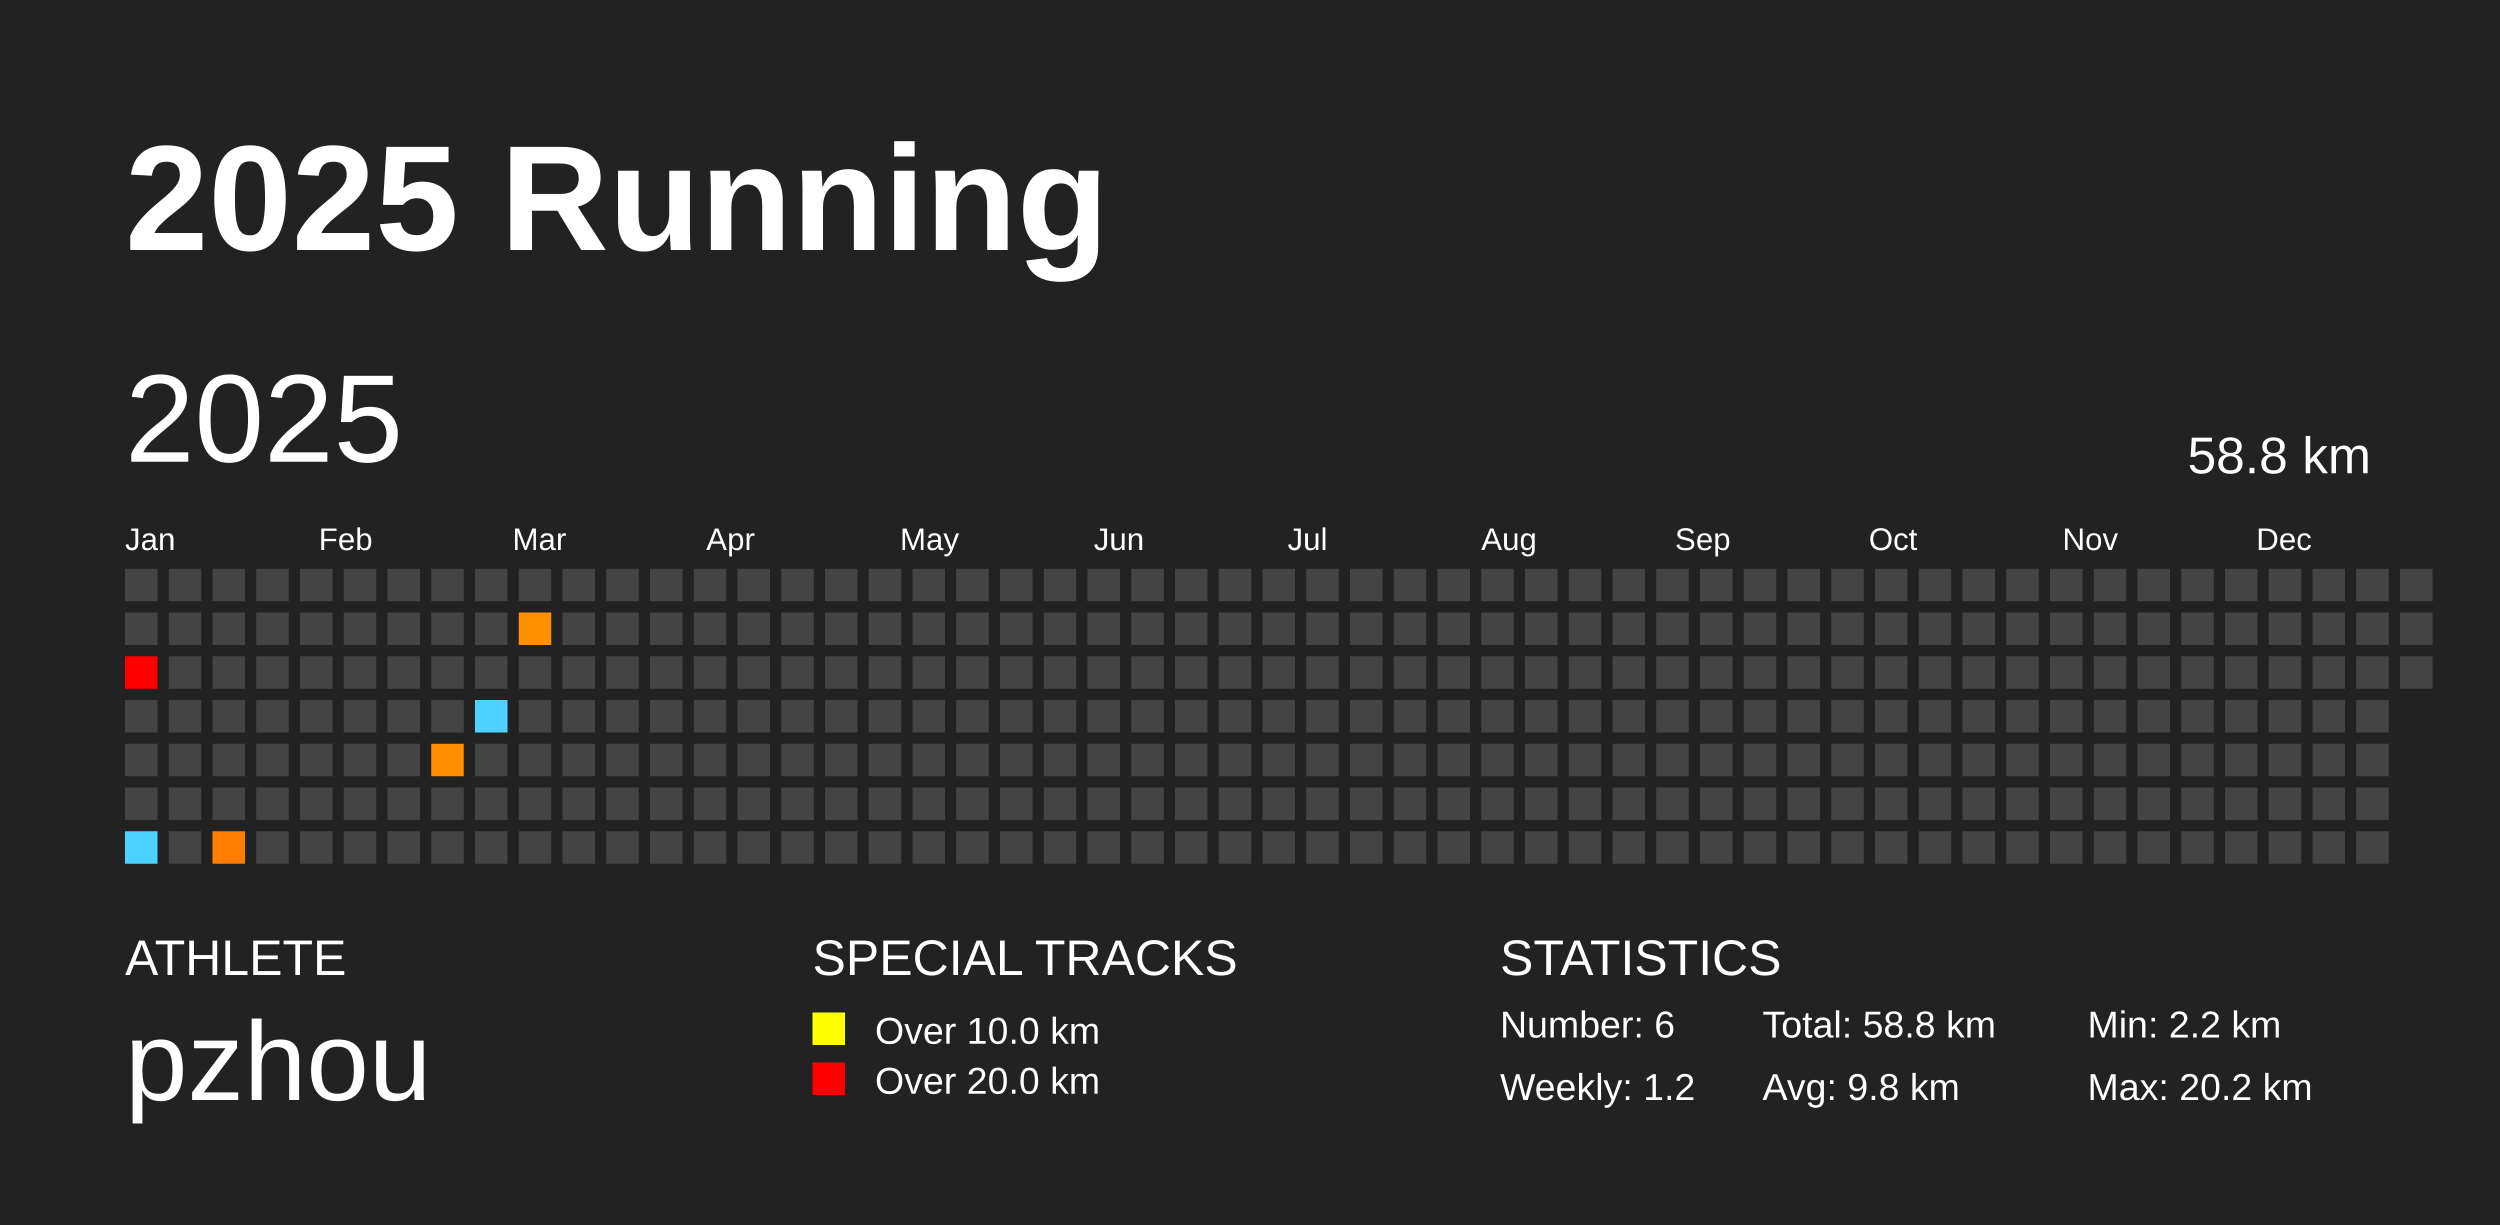
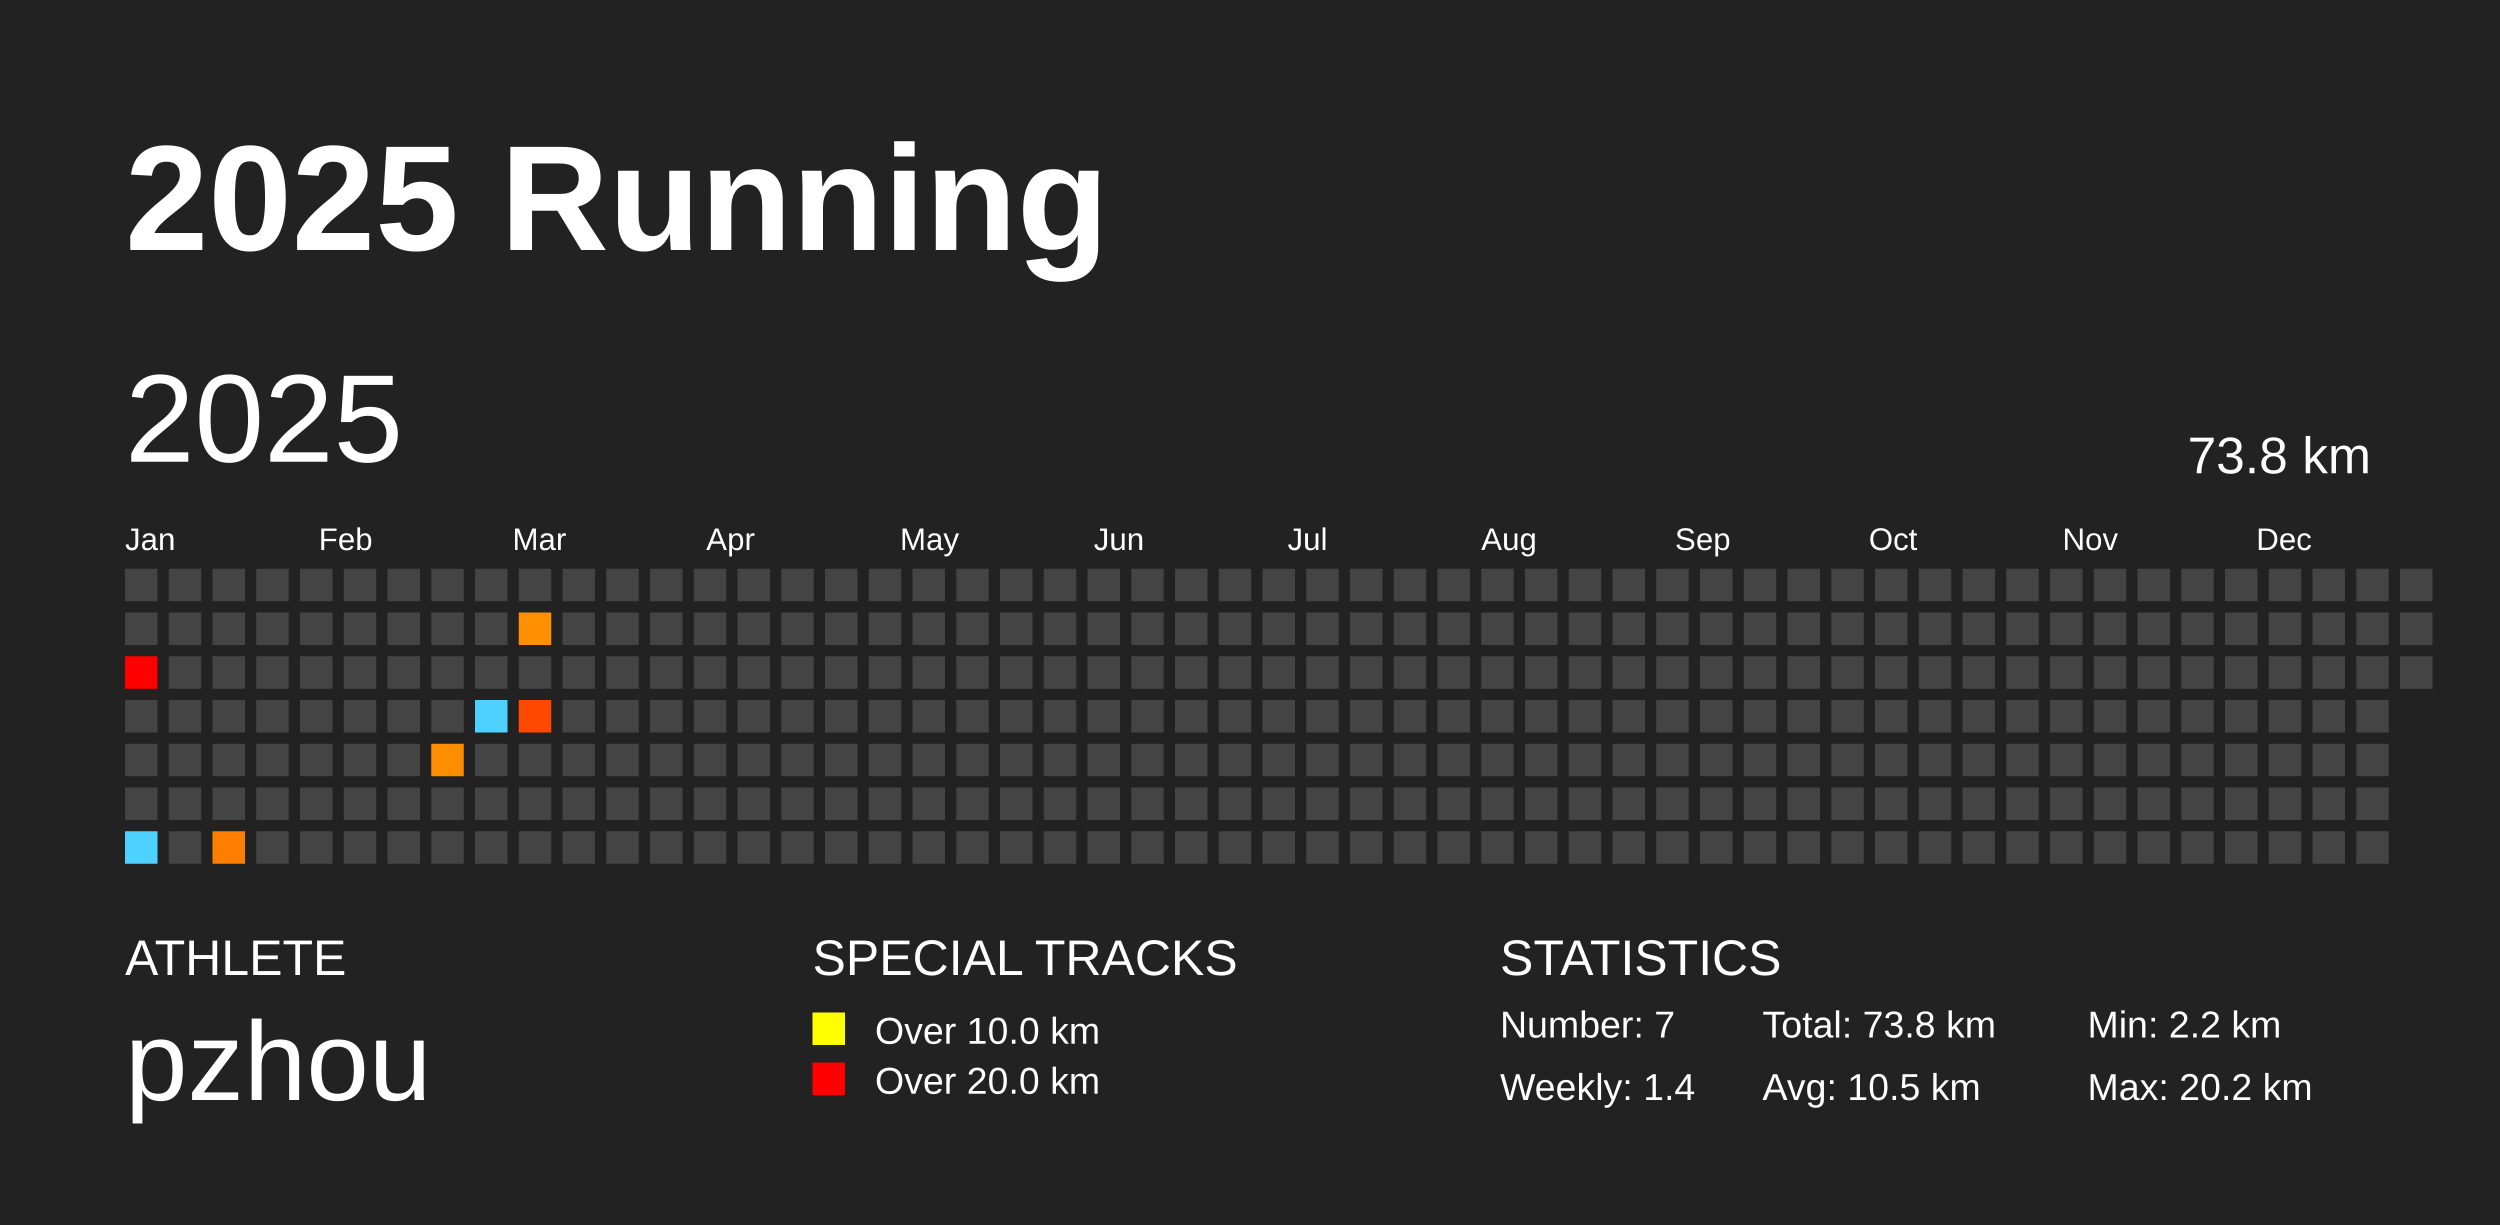
<svg xmlns="http://www.w3.org/2000/svg" baseProfile="full" height="98mm" version="1.1" viewBox="0,0,200,98" width="200mm">
  <defs />
  <rect fill="#222222" height="98" width="200" x="0" y="0" />
  <text fill="#FFFFFF" style="font-size:12px; font-family:Arial; font-weight:bold;" x="10" y="20">2025 Running</text>
  <text fill="#FFFFFF" style="font-size:4px; font-family:Arial" x="10" y="78">ATHLETE</text>
  <text fill="#FFFFFF" style="font-size:9px; font-family:Arial" x="10" y="88">pzhou</text>
  <text fill="#FFFFFF" style="font-size:4px; font-family:Arial" x="65" y="78">SPECIAL TRACKS</text>
  <rect fill="yellow" height="2.6" width="2.6" x="65" y="81" />
  <text fill="#FFFFFF" style="font-size:3px; font-family:Arial" x="70" y="83.5">Over 10.0 km</text>
  <rect fill="red" height="2.6" width="2.6" x="65" y="85" />
  <text fill="#FFFFFF" style="font-size:3px; font-family:Arial" x="70" y="87.5">Over 20.0 km</text>
  <text fill="#FFFFFF" style="font-size:4px; font-family:Arial" x="120" y="78">STATISTICS</text>
-   <text fill="#FFFFFF" style="font-size:3px; font-family:Arial" x="120" y="83">Number: 6</text>
-   <text fill="#FFFFFF" style="font-size:3px; font-family:Arial" x="120" y="88">Weekly: 1.2</text>
-   <text fill="#FFFFFF" style="font-size:3px; font-family:Arial" x="141" y="83">Total: 58.8 km</text>
-   <text fill="#FFFFFF" style="font-size:3px; font-family:Arial" x="141" y="88">Avg: 9.8 km</text>
+   <text fill="#FFFFFF" style="font-size:3px; font-family:Arial" x="120" y="83">Number: 7</text>
+   <text fill="#FFFFFF" style="font-size:3px; font-family:Arial" x="120" y="88">Weekly: 1.4</text>
+   <text fill="#FFFFFF" style="font-size:3px; font-family:Arial" x="141" y="83">Total: 73.8 km</text>
+   <text fill="#FFFFFF" style="font-size:3px; font-family:Arial" x="141" y="88">Avg: 10.5 km</text>
  <text fill="#FFFFFF" style="font-size:3px; font-family:Arial" x="167" y="83">Min: 2.2 km</text>
  <text fill="#FFFFFF" style="font-size:3px; font-family:Arial" x="167" y="88">Max: 20.2 km</text>
  <text dominant-baseline="hanging" fill="#FFFFFF" style="font-size:10.0px; font-family:Arial;" x="10" y="30">2025</text>
-   <text dominant-baseline="hanging" fill="#FFFFFF" style="font-size:4.125px; font-family:Arial;" x="175" y="35">58.8 km</text>
+   <text dominant-baseline="hanging" fill="#FFFFFF" style="font-size:4.125px; font-family:Arial;" x="175" y="35">73.8 km</text>
  <text fill="#FFFFFF" style="font-size:2.5px; font-family:Arial" x="10.0" y="44">Jan</text>
  <text fill="#FFFFFF" style="font-size:2.5px; font-family:Arial" x="25.5" y="44">Feb</text>
  <text fill="#FFFFFF" style="font-size:2.5px; font-family:Arial" x="41.0" y="44">Mar</text>
  <text fill="#FFFFFF" style="font-size:2.5px; font-family:Arial" x="56.5" y="44">Apr</text>
  <text fill="#FFFFFF" style="font-size:2.5px; font-family:Arial" x="72.0" y="44">May</text>
  <text fill="#FFFFFF" style="font-size:2.5px; font-family:Arial" x="87.5" y="44">Jun</text>
  <text fill="#FFFFFF" style="font-size:2.5px; font-family:Arial" x="103.0" y="44">Jul</text>
  <text fill="#FFFFFF" style="font-size:2.5px; font-family:Arial" x="118.5" y="44">Aug</text>
  <text fill="#FFFFFF" style="font-size:2.5px; font-family:Arial" x="134.0" y="44">Sep</text>
  <text fill="#FFFFFF" style="font-size:2.5px; font-family:Arial" x="149.5" y="44">Oct</text>
  <text fill="#FFFFFF" style="font-size:2.5px; font-family:Arial" x="165.0" y="44">Nov</text>
  <text fill="#FFFFFF" style="font-size:2.5px; font-family:Arial" x="180.5" y="44">Dec</text>
  <rect fill="#444444" height="2.6" width="2.6" x="10.0" y="45.5" />
  <rect fill="#444444" height="2.6" width="2.6" x="10.0" y="49.0" />
  <rect fill="red" height="2.6" width="2.6" x="10.0" y="52.5" />
  <rect fill="#444444" height="2.6" width="2.6" x="10.0" y="56.0" />
  <rect fill="#444444" height="2.6" width="2.6" x="10.0" y="59.5" />
  <rect fill="#444444" height="2.6" width="2.6" x="10.0" y="63.0" />
  <rect fill="#4dd2ff" height="2.6" width="2.6" x="10.0" y="66.5" />
  <rect fill="#444444" height="2.6" width="2.6" x="13.5" y="45.5" />
  <rect fill="#444444" height="2.6" width="2.6" x="13.5" y="49.0" />
  <rect fill="#444444" height="2.6" width="2.6" x="13.5" y="52.5" />
  <rect fill="#444444" height="2.6" width="2.6" x="13.5" y="56.0" />
  <rect fill="#444444" height="2.6" width="2.6" x="13.5" y="59.5" />
  <rect fill="#444444" height="2.6" width="2.6" x="13.5" y="63.0" />
  <rect fill="#444444" height="2.6" width="2.6" x="13.5" y="66.5" />
  <rect fill="#444444" height="2.6" width="2.6" x="17.0" y="45.5" />
  <rect fill="#444444" height="2.6" width="2.6" x="17.0" y="49.0" />
  <rect fill="#444444" height="2.6" width="2.6" x="17.0" y="52.5" />
  <rect fill="#444444" height="2.6" width="2.6" x="17.0" y="56.0" />
  <rect fill="#444444" height="2.6" width="2.6" x="17.0" y="59.5" />
  <rect fill="#444444" height="2.6" width="2.6" x="17.0" y="63.0" />
  <rect fill="#ff7e00" height="2.6" width="2.6" x="17.0" y="66.5" />
  <rect fill="#444444" height="2.6" width="2.6" x="20.5" y="45.5" />
  <rect fill="#444444" height="2.6" width="2.6" x="20.5" y="49.0" />
  <rect fill="#444444" height="2.6" width="2.6" x="20.5" y="52.5" />
  <rect fill="#444444" height="2.6" width="2.6" x="20.5" y="56.0" />
  <rect fill="#444444" height="2.6" width="2.6" x="20.5" y="59.5" />
  <rect fill="#444444" height="2.6" width="2.6" x="20.5" y="63.0" />
  <rect fill="#444444" height="2.6" width="2.6" x="20.5" y="66.5" />
  <rect fill="#444444" height="2.6" width="2.6" x="24.0" y="45.5" />
  <rect fill="#444444" height="2.6" width="2.6" x="24.0" y="49.0" />
  <rect fill="#444444" height="2.6" width="2.6" x="24.0" y="52.5" />
  <rect fill="#444444" height="2.6" width="2.6" x="24.0" y="56.0" />
  <rect fill="#444444" height="2.6" width="2.6" x="24.0" y="59.5" />
  <rect fill="#444444" height="2.6" width="2.6" x="24.0" y="63.0" />
  <rect fill="#444444" height="2.6" width="2.6" x="24.0" y="66.5" />
  <rect fill="#444444" height="2.6" width="2.6" x="27.5" y="45.5" />
  <rect fill="#444444" height="2.6" width="2.6" x="27.5" y="49.0" />
  <rect fill="#444444" height="2.6" width="2.6" x="27.5" y="52.5" />
  <rect fill="#444444" height="2.6" width="2.6" x="27.5" y="56.0" />
  <rect fill="#444444" height="2.6" width="2.6" x="27.5" y="59.5" />
  <rect fill="#444444" height="2.6" width="2.6" x="27.5" y="63.0" />
  <rect fill="#444444" height="2.6" width="2.6" x="27.5" y="66.5" />
  <rect fill="#444444" height="2.6" width="2.6" x="31.0" y="45.5" />
  <rect fill="#444444" height="2.6" width="2.6" x="31.0" y="49.0" />
  <rect fill="#444444" height="2.6" width="2.6" x="31.0" y="52.5" />
  <rect fill="#444444" height="2.6" width="2.6" x="31.0" y="56.0" />
  <rect fill="#444444" height="2.6" width="2.6" x="31.0" y="59.5" />
  <rect fill="#444444" height="2.6" width="2.6" x="31.0" y="63.0" />
  <rect fill="#444444" height="2.6" width="2.6" x="31.0" y="66.5" />
  <rect fill="#444444" height="2.6" width="2.6" x="34.5" y="45.5" />
  <rect fill="#444444" height="2.6" width="2.6" x="34.5" y="49.0" />
  <rect fill="#444444" height="2.6" width="2.6" x="34.5" y="52.5" />
  <rect fill="#444444" height="2.6" width="2.6" x="34.5" y="56.0" />
  <rect fill="#ff8d00" height="2.6" width="2.6" x="34.5" y="59.5" />
  <rect fill="#444444" height="2.6" width="2.6" x="34.5" y="63.0" />
  <rect fill="#444444" height="2.6" width="2.6" x="34.5" y="66.5" />
  <rect fill="#444444" height="2.6" width="2.6" x="38.0" y="45.5" />
  <rect fill="#444444" height="2.6" width="2.6" x="38.0" y="49.0" />
  <rect fill="#444444" height="2.6" width="2.6" x="38.0" y="52.5" />
  <rect fill="#4dd2ff" height="2.6" width="2.6" x="38.0" y="56.0" />
  <rect fill="#444444" height="2.6" width="2.6" x="38.0" y="59.5" />
  <rect fill="#444444" height="2.6" width="2.6" x="38.0" y="63.0" />
  <rect fill="#444444" height="2.6" width="2.6" x="38.0" y="66.5" />
  <rect fill="#444444" height="2.6" width="2.6" x="41.5" y="45.5" />
  <rect fill="#ff9000" height="2.6" width="2.6" x="41.5" y="49.0" />
  <rect fill="#444444" height="2.6" width="2.6" x="41.5" y="52.5" />
-   <rect fill="#444444" height="2.6" width="2.6" x="41.5" y="56.0" />
+   <rect fill="#ff4900" height="2.6" width="2.6" x="41.5" y="56.0" />
  <rect fill="#444444" height="2.6" width="2.6" x="41.5" y="59.5" />
  <rect fill="#444444" height="2.6" width="2.6" x="41.5" y="63.0" />
  <rect fill="#444444" height="2.6" width="2.6" x="41.5" y="66.5" />
  <rect fill="#444444" height="2.6" width="2.6" x="45.0" y="45.5" />
  <rect fill="#444444" height="2.6" width="2.6" x="45.0" y="49.0" />
  <rect fill="#444444" height="2.6" width="2.6" x="45.0" y="52.5" />
  <rect fill="#444444" height="2.6" width="2.6" x="45.0" y="56.0" />
  <rect fill="#444444" height="2.6" width="2.6" x="45.0" y="59.5" />
  <rect fill="#444444" height="2.6" width="2.6" x="45.0" y="63.0" />
  <rect fill="#444444" height="2.6" width="2.6" x="45.0" y="66.5" />
  <rect fill="#444444" height="2.6" width="2.6" x="48.5" y="45.5" />
  <rect fill="#444444" height="2.6" width="2.6" x="48.5" y="49.0" />
  <rect fill="#444444" height="2.6" width="2.6" x="48.5" y="52.5" />
  <rect fill="#444444" height="2.6" width="2.6" x="48.5" y="56.0" />
  <rect fill="#444444" height="2.6" width="2.6" x="48.5" y="59.5" />
  <rect fill="#444444" height="2.6" width="2.6" x="48.5" y="63.0" />
  <rect fill="#444444" height="2.6" width="2.6" x="48.5" y="66.5" />
  <rect fill="#444444" height="2.6" width="2.6" x="52.0" y="45.5" />
  <rect fill="#444444" height="2.6" width="2.6" x="52.0" y="49.0" />
  <rect fill="#444444" height="2.6" width="2.6" x="52.0" y="52.5" />
  <rect fill="#444444" height="2.6" width="2.6" x="52.0" y="56.0" />
  <rect fill="#444444" height="2.6" width="2.6" x="52.0" y="59.5" />
  <rect fill="#444444" height="2.6" width="2.6" x="52.0" y="63.0" />
  <rect fill="#444444" height="2.6" width="2.6" x="52.0" y="66.5" />
  <rect fill="#444444" height="2.6" width="2.6" x="55.5" y="45.5" />
  <rect fill="#444444" height="2.6" width="2.6" x="55.5" y="49.0" />
  <rect fill="#444444" height="2.6" width="2.6" x="55.5" y="52.5" />
  <rect fill="#444444" height="2.6" width="2.6" x="55.5" y="56.0" />
  <rect fill="#444444" height="2.6" width="2.6" x="55.5" y="59.5" />
  <rect fill="#444444" height="2.6" width="2.6" x="55.5" y="63.0" />
  <rect fill="#444444" height="2.6" width="2.6" x="55.5" y="66.5" />
  <rect fill="#444444" height="2.6" width="2.6" x="59.0" y="45.5" />
  <rect fill="#444444" height="2.6" width="2.6" x="59.0" y="49.0" />
  <rect fill="#444444" height="2.6" width="2.6" x="59.0" y="52.5" />
  <rect fill="#444444" height="2.6" width="2.6" x="59.0" y="56.0" />
  <rect fill="#444444" height="2.6" width="2.6" x="59.0" y="59.5" />
  <rect fill="#444444" height="2.6" width="2.6" x="59.0" y="63.0" />
  <rect fill="#444444" height="2.6" width="2.6" x="59.0" y="66.5" />
  <rect fill="#444444" height="2.6" width="2.6" x="62.5" y="45.5" />
  <rect fill="#444444" height="2.6" width="2.6" x="62.5" y="49.0" />
  <rect fill="#444444" height="2.6" width="2.6" x="62.5" y="52.5" />
  <rect fill="#444444" height="2.6" width="2.6" x="62.5" y="56.0" />
  <rect fill="#444444" height="2.6" width="2.6" x="62.5" y="59.5" />
  <rect fill="#444444" height="2.6" width="2.6" x="62.5" y="63.0" />
  <rect fill="#444444" height="2.6" width="2.6" x="62.5" y="66.5" />
  <rect fill="#444444" height="2.6" width="2.6" x="66.0" y="45.5" />
  <rect fill="#444444" height="2.6" width="2.6" x="66.0" y="49.0" />
  <rect fill="#444444" height="2.6" width="2.6" x="66.0" y="52.5" />
  <rect fill="#444444" height="2.6" width="2.6" x="66.0" y="56.0" />
  <rect fill="#444444" height="2.6" width="2.6" x="66.0" y="59.5" />
  <rect fill="#444444" height="2.6" width="2.6" x="66.0" y="63.0" />
  <rect fill="#444444" height="2.6" width="2.6" x="66.0" y="66.5" />
  <rect fill="#444444" height="2.6" width="2.6" x="69.5" y="45.5" />
  <rect fill="#444444" height="2.6" width="2.6" x="69.5" y="49.0" />
  <rect fill="#444444" height="2.6" width="2.6" x="69.5" y="52.5" />
  <rect fill="#444444" height="2.6" width="2.6" x="69.5" y="56.0" />
  <rect fill="#444444" height="2.6" width="2.6" x="69.5" y="59.5" />
  <rect fill="#444444" height="2.6" width="2.6" x="69.5" y="63.0" />
  <rect fill="#444444" height="2.6" width="2.6" x="69.5" y="66.5" />
  <rect fill="#444444" height="2.6" width="2.6" x="73.0" y="45.5" />
  <rect fill="#444444" height="2.6" width="2.6" x="73.0" y="49.0" />
  <rect fill="#444444" height="2.6" width="2.6" x="73.0" y="52.5" />
  <rect fill="#444444" height="2.6" width="2.6" x="73.0" y="56.0" />
  <rect fill="#444444" height="2.6" width="2.6" x="73.0" y="59.5" />
  <rect fill="#444444" height="2.6" width="2.6" x="73.0" y="63.0" />
  <rect fill="#444444" height="2.6" width="2.6" x="73.0" y="66.5" />
  <rect fill="#444444" height="2.6" width="2.6" x="76.5" y="45.5" />
  <rect fill="#444444" height="2.6" width="2.6" x="76.5" y="49.0" />
  <rect fill="#444444" height="2.6" width="2.6" x="76.5" y="52.5" />
  <rect fill="#444444" height="2.6" width="2.6" x="76.5" y="56.0" />
  <rect fill="#444444" height="2.6" width="2.6" x="76.5" y="59.5" />
  <rect fill="#444444" height="2.6" width="2.6" x="76.5" y="63.0" />
  <rect fill="#444444" height="2.6" width="2.6" x="76.5" y="66.5" />
  <rect fill="#444444" height="2.6" width="2.6" x="80.0" y="45.5" />
  <rect fill="#444444" height="2.6" width="2.6" x="80.0" y="49.0" />
  <rect fill="#444444" height="2.6" width="2.6" x="80.0" y="52.5" />
  <rect fill="#444444" height="2.6" width="2.6" x="80.0" y="56.0" />
  <rect fill="#444444" height="2.6" width="2.6" x="80.0" y="59.5" />
  <rect fill="#444444" height="2.6" width="2.6" x="80.0" y="63.0" />
  <rect fill="#444444" height="2.6" width="2.6" x="80.0" y="66.5" />
  <rect fill="#444444" height="2.6" width="2.6" x="83.5" y="45.5" />
  <rect fill="#444444" height="2.6" width="2.6" x="83.5" y="49.0" />
  <rect fill="#444444" height="2.6" width="2.6" x="83.5" y="52.5" />
  <rect fill="#444444" height="2.6" width="2.6" x="83.5" y="56.0" />
  <rect fill="#444444" height="2.6" width="2.6" x="83.5" y="59.5" />
  <rect fill="#444444" height="2.6" width="2.6" x="83.5" y="63.0" />
  <rect fill="#444444" height="2.6" width="2.6" x="83.5" y="66.5" />
  <rect fill="#444444" height="2.6" width="2.6" x="87.0" y="45.5" />
  <rect fill="#444444" height="2.6" width="2.6" x="87.0" y="49.0" />
  <rect fill="#444444" height="2.6" width="2.6" x="87.0" y="52.5" />
  <rect fill="#444444" height="2.6" width="2.6" x="87.0" y="56.0" />
  <rect fill="#444444" height="2.6" width="2.6" x="87.0" y="59.5" />
  <rect fill="#444444" height="2.6" width="2.6" x="87.0" y="63.0" />
  <rect fill="#444444" height="2.6" width="2.6" x="87.0" y="66.5" />
  <rect fill="#444444" height="2.6" width="2.6" x="90.5" y="45.5" />
  <rect fill="#444444" height="2.6" width="2.6" x="90.5" y="49.0" />
  <rect fill="#444444" height="2.6" width="2.6" x="90.5" y="52.5" />
  <rect fill="#444444" height="2.6" width="2.6" x="90.5" y="56.0" />
  <rect fill="#444444" height="2.6" width="2.6" x="90.5" y="59.5" />
  <rect fill="#444444" height="2.6" width="2.6" x="90.5" y="63.0" />
  <rect fill="#444444" height="2.6" width="2.6" x="90.5" y="66.5" />
  <rect fill="#444444" height="2.6" width="2.6" x="94.0" y="45.5" />
  <rect fill="#444444" height="2.6" width="2.6" x="94.0" y="49.0" />
  <rect fill="#444444" height="2.6" width="2.6" x="94.0" y="52.5" />
  <rect fill="#444444" height="2.6" width="2.6" x="94.0" y="56.0" />
  <rect fill="#444444" height="2.6" width="2.6" x="94.0" y="59.5" />
  <rect fill="#444444" height="2.6" width="2.6" x="94.0" y="63.0" />
  <rect fill="#444444" height="2.6" width="2.6" x="94.0" y="66.5" />
  <rect fill="#444444" height="2.6" width="2.6" x="97.5" y="45.5" />
  <rect fill="#444444" height="2.6" width="2.6" x="97.5" y="49.0" />
  <rect fill="#444444" height="2.6" width="2.6" x="97.5" y="52.5" />
  <rect fill="#444444" height="2.6" width="2.6" x="97.5" y="56.0" />
  <rect fill="#444444" height="2.6" width="2.6" x="97.5" y="59.5" />
  <rect fill="#444444" height="2.6" width="2.6" x="97.5" y="63.0" />
  <rect fill="#444444" height="2.6" width="2.6" x="97.5" y="66.5" />
  <rect fill="#444444" height="2.6" width="2.6" x="101.0" y="45.5" />
  <rect fill="#444444" height="2.6" width="2.6" x="101.0" y="49.0" />
  <rect fill="#444444" height="2.6" width="2.6" x="101.0" y="52.5" />
  <rect fill="#444444" height="2.6" width="2.6" x="101.0" y="56.0" />
  <rect fill="#444444" height="2.6" width="2.6" x="101.0" y="59.5" />
  <rect fill="#444444" height="2.6" width="2.6" x="101.0" y="63.0" />
  <rect fill="#444444" height="2.6" width="2.6" x="101.0" y="66.5" />
  <rect fill="#444444" height="2.6" width="2.6" x="104.5" y="45.5" />
  <rect fill="#444444" height="2.6" width="2.6" x="104.5" y="49.0" />
  <rect fill="#444444" height="2.6" width="2.6" x="104.5" y="52.5" />
  <rect fill="#444444" height="2.6" width="2.6" x="104.5" y="56.0" />
  <rect fill="#444444" height="2.6" width="2.6" x="104.5" y="59.5" />
  <rect fill="#444444" height="2.6" width="2.6" x="104.5" y="63.0" />
  <rect fill="#444444" height="2.6" width="2.6" x="104.5" y="66.5" />
  <rect fill="#444444" height="2.6" width="2.6" x="108.0" y="45.5" />
  <rect fill="#444444" height="2.6" width="2.6" x="108.0" y="49.0" />
  <rect fill="#444444" height="2.6" width="2.6" x="108.0" y="52.5" />
  <rect fill="#444444" height="2.6" width="2.6" x="108.0" y="56.0" />
  <rect fill="#444444" height="2.6" width="2.6" x="108.0" y="59.5" />
  <rect fill="#444444" height="2.6" width="2.6" x="108.0" y="63.0" />
  <rect fill="#444444" height="2.6" width="2.6" x="108.0" y="66.5" />
  <rect fill="#444444" height="2.6" width="2.6" x="111.5" y="45.5" />
  <rect fill="#444444" height="2.6" width="2.6" x="111.5" y="49.0" />
  <rect fill="#444444" height="2.6" width="2.6" x="111.5" y="52.5" />
  <rect fill="#444444" height="2.6" width="2.6" x="111.5" y="56.0" />
  <rect fill="#444444" height="2.6" width="2.6" x="111.5" y="59.5" />
  <rect fill="#444444" height="2.6" width="2.6" x="111.5" y="63.0" />
  <rect fill="#444444" height="2.6" width="2.6" x="111.5" y="66.5" />
  <rect fill="#444444" height="2.6" width="2.6" x="115.0" y="45.5" />
  <rect fill="#444444" height="2.6" width="2.6" x="115.0" y="49.0" />
  <rect fill="#444444" height="2.6" width="2.6" x="115.0" y="52.5" />
  <rect fill="#444444" height="2.6" width="2.6" x="115.0" y="56.0" />
  <rect fill="#444444" height="2.6" width="2.6" x="115.0" y="59.5" />
  <rect fill="#444444" height="2.6" width="2.6" x="115.0" y="63.0" />
  <rect fill="#444444" height="2.6" width="2.6" x="115.0" y="66.5" />
  <rect fill="#444444" height="2.6" width="2.6" x="118.5" y="45.5" />
  <rect fill="#444444" height="2.6" width="2.6" x="118.5" y="49.0" />
  <rect fill="#444444" height="2.6" width="2.6" x="118.5" y="52.5" />
  <rect fill="#444444" height="2.6" width="2.6" x="118.5" y="56.0" />
  <rect fill="#444444" height="2.6" width="2.6" x="118.5" y="59.5" />
  <rect fill="#444444" height="2.6" width="2.6" x="118.5" y="63.0" />
  <rect fill="#444444" height="2.6" width="2.6" x="118.5" y="66.5" />
  <rect fill="#444444" height="2.6" width="2.6" x="122.0" y="45.5" />
  <rect fill="#444444" height="2.6" width="2.6" x="122.0" y="49.0" />
  <rect fill="#444444" height="2.6" width="2.6" x="122.0" y="52.5" />
  <rect fill="#444444" height="2.6" width="2.6" x="122.0" y="56.0" />
  <rect fill="#444444" height="2.6" width="2.6" x="122.0" y="59.5" />
  <rect fill="#444444" height="2.6" width="2.6" x="122.0" y="63.0" />
  <rect fill="#444444" height="2.6" width="2.6" x="122.0" y="66.5" />
  <rect fill="#444444" height="2.6" width="2.6" x="125.5" y="45.5" />
  <rect fill="#444444" height="2.6" width="2.6" x="125.5" y="49.0" />
  <rect fill="#444444" height="2.6" width="2.6" x="125.5" y="52.5" />
  <rect fill="#444444" height="2.6" width="2.6" x="125.5" y="56.0" />
  <rect fill="#444444" height="2.6" width="2.6" x="125.5" y="59.5" />
  <rect fill="#444444" height="2.6" width="2.6" x="125.5" y="63.0" />
  <rect fill="#444444" height="2.6" width="2.6" x="125.5" y="66.5" />
  <rect fill="#444444" height="2.6" width="2.6" x="129.0" y="45.5" />
  <rect fill="#444444" height="2.6" width="2.6" x="129.0" y="49.0" />
  <rect fill="#444444" height="2.6" width="2.6" x="129.0" y="52.5" />
  <rect fill="#444444" height="2.6" width="2.6" x="129.0" y="56.0" />
  <rect fill="#444444" height="2.6" width="2.6" x="129.0" y="59.5" />
  <rect fill="#444444" height="2.6" width="2.6" x="129.0" y="63.0" />
  <rect fill="#444444" height="2.6" width="2.6" x="129.0" y="66.5" />
  <rect fill="#444444" height="2.6" width="2.6" x="132.5" y="45.5" />
  <rect fill="#444444" height="2.6" width="2.6" x="132.5" y="49.0" />
  <rect fill="#444444" height="2.6" width="2.6" x="132.5" y="52.5" />
  <rect fill="#444444" height="2.6" width="2.6" x="132.5" y="56.0" />
  <rect fill="#444444" height="2.6" width="2.6" x="132.5" y="59.5" />
  <rect fill="#444444" height="2.6" width="2.6" x="132.5" y="63.0" />
  <rect fill="#444444" height="2.6" width="2.6" x="132.5" y="66.5" />
  <rect fill="#444444" height="2.6" width="2.6" x="136.0" y="45.5" />
  <rect fill="#444444" height="2.6" width="2.6" x="136.0" y="49.0" />
  <rect fill="#444444" height="2.6" width="2.6" x="136.0" y="52.5" />
  <rect fill="#444444" height="2.6" width="2.6" x="136.0" y="56.0" />
  <rect fill="#444444" height="2.6" width="2.6" x="136.0" y="59.5" />
  <rect fill="#444444" height="2.6" width="2.6" x="136.0" y="63.0" />
  <rect fill="#444444" height="2.6" width="2.6" x="136.0" y="66.5" />
  <rect fill="#444444" height="2.6" width="2.6" x="139.5" y="45.5" />
  <rect fill="#444444" height="2.6" width="2.6" x="139.5" y="49.0" />
  <rect fill="#444444" height="2.6" width="2.6" x="139.5" y="52.5" />
  <rect fill="#444444" height="2.6" width="2.6" x="139.5" y="56.0" />
  <rect fill="#444444" height="2.6" width="2.6" x="139.5" y="59.5" />
  <rect fill="#444444" height="2.6" width="2.6" x="139.5" y="63.0" />
  <rect fill="#444444" height="2.6" width="2.6" x="139.5" y="66.5" />
  <rect fill="#444444" height="2.6" width="2.6" x="143.0" y="45.5" />
  <rect fill="#444444" height="2.6" width="2.6" x="143.0" y="49.0" />
  <rect fill="#444444" height="2.6" width="2.6" x="143.0" y="52.5" />
  <rect fill="#444444" height="2.6" width="2.6" x="143.0" y="56.0" />
  <rect fill="#444444" height="2.6" width="2.6" x="143.0" y="59.5" />
  <rect fill="#444444" height="2.6" width="2.6" x="143.0" y="63.0" />
  <rect fill="#444444" height="2.6" width="2.6" x="143.0" y="66.5" />
  <rect fill="#444444" height="2.6" width="2.6" x="146.5" y="45.5" />
  <rect fill="#444444" height="2.6" width="2.6" x="146.5" y="49.0" />
  <rect fill="#444444" height="2.6" width="2.6" x="146.5" y="52.5" />
  <rect fill="#444444" height="2.6" width="2.6" x="146.5" y="56.0" />
  <rect fill="#444444" height="2.6" width="2.6" x="146.5" y="59.5" />
  <rect fill="#444444" height="2.6" width="2.6" x="146.5" y="63.0" />
  <rect fill="#444444" height="2.6" width="2.6" x="146.5" y="66.5" />
  <rect fill="#444444" height="2.6" width="2.6" x="150.0" y="45.5" />
  <rect fill="#444444" height="2.6" width="2.6" x="150.0" y="49.0" />
  <rect fill="#444444" height="2.6" width="2.6" x="150.0" y="52.5" />
  <rect fill="#444444" height="2.6" width="2.6" x="150.0" y="56.0" />
  <rect fill="#444444" height="2.6" width="2.6" x="150.0" y="59.5" />
  <rect fill="#444444" height="2.6" width="2.6" x="150.0" y="63.0" />
  <rect fill="#444444" height="2.6" width="2.6" x="150.0" y="66.5" />
  <rect fill="#444444" height="2.6" width="2.6" x="153.5" y="45.5" />
  <rect fill="#444444" height="2.6" width="2.6" x="153.5" y="49.0" />
  <rect fill="#444444" height="2.6" width="2.6" x="153.5" y="52.5" />
  <rect fill="#444444" height="2.6" width="2.6" x="153.5" y="56.0" />
  <rect fill="#444444" height="2.6" width="2.6" x="153.5" y="59.5" />
  <rect fill="#444444" height="2.6" width="2.6" x="153.5" y="63.0" />
  <rect fill="#444444" height="2.6" width="2.6" x="153.5" y="66.5" />
  <rect fill="#444444" height="2.6" width="2.6" x="157.0" y="45.5" />
  <rect fill="#444444" height="2.6" width="2.6" x="157.0" y="49.0" />
  <rect fill="#444444" height="2.6" width="2.6" x="157.0" y="52.5" />
  <rect fill="#444444" height="2.6" width="2.6" x="157.0" y="56.0" />
  <rect fill="#444444" height="2.6" width="2.6" x="157.0" y="59.5" />
  <rect fill="#444444" height="2.6" width="2.6" x="157.0" y="63.0" />
  <rect fill="#444444" height="2.6" width="2.6" x="157.0" y="66.5" />
  <rect fill="#444444" height="2.6" width="2.6" x="160.5" y="45.5" />
  <rect fill="#444444" height="2.6" width="2.6" x="160.5" y="49.0" />
  <rect fill="#444444" height="2.6" width="2.6" x="160.5" y="52.5" />
  <rect fill="#444444" height="2.6" width="2.6" x="160.5" y="56.0" />
  <rect fill="#444444" height="2.6" width="2.6" x="160.5" y="59.5" />
  <rect fill="#444444" height="2.6" width="2.6" x="160.5" y="63.0" />
  <rect fill="#444444" height="2.6" width="2.6" x="160.5" y="66.5" />
  <rect fill="#444444" height="2.6" width="2.6" x="164.0" y="45.5" />
  <rect fill="#444444" height="2.6" width="2.6" x="164.0" y="49.0" />
  <rect fill="#444444" height="2.6" width="2.6" x="164.0" y="52.5" />
  <rect fill="#444444" height="2.6" width="2.6" x="164.0" y="56.0" />
  <rect fill="#444444" height="2.6" width="2.6" x="164.0" y="59.5" />
  <rect fill="#444444" height="2.6" width="2.6" x="164.0" y="63.0" />
  <rect fill="#444444" height="2.6" width="2.6" x="164.0" y="66.5" />
  <rect fill="#444444" height="2.6" width="2.6" x="167.5" y="45.5" />
  <rect fill="#444444" height="2.6" width="2.6" x="167.5" y="49.0" />
  <rect fill="#444444" height="2.6" width="2.6" x="167.5" y="52.5" />
  <rect fill="#444444" height="2.6" width="2.6" x="167.5" y="56.0" />
  <rect fill="#444444" height="2.6" width="2.6" x="167.5" y="59.5" />
  <rect fill="#444444" height="2.6" width="2.6" x="167.5" y="63.0" />
  <rect fill="#444444" height="2.6" width="2.6" x="167.5" y="66.5" />
  <rect fill="#444444" height="2.6" width="2.6" x="171.0" y="45.5" />
  <rect fill="#444444" height="2.6" width="2.6" x="171.0" y="49.0" />
  <rect fill="#444444" height="2.6" width="2.6" x="171.0" y="52.5" />
  <rect fill="#444444" height="2.6" width="2.6" x="171.0" y="56.0" />
  <rect fill="#444444" height="2.6" width="2.6" x="171.0" y="59.5" />
  <rect fill="#444444" height="2.6" width="2.6" x="171.0" y="63.0" />
  <rect fill="#444444" height="2.6" width="2.6" x="171.0" y="66.5" />
  <rect fill="#444444" height="2.6" width="2.6" x="174.5" y="45.5" />
  <rect fill="#444444" height="2.6" width="2.6" x="174.5" y="49.0" />
  <rect fill="#444444" height="2.6" width="2.6" x="174.5" y="52.5" />
  <rect fill="#444444" height="2.6" width="2.6" x="174.5" y="56.0" />
  <rect fill="#444444" height="2.6" width="2.6" x="174.5" y="59.5" />
  <rect fill="#444444" height="2.6" width="2.6" x="174.5" y="63.0" />
  <rect fill="#444444" height="2.6" width="2.6" x="174.5" y="66.5" />
  <rect fill="#444444" height="2.6" width="2.6" x="178.0" y="45.5" />
  <rect fill="#444444" height="2.6" width="2.6" x="178.0" y="49.0" />
  <rect fill="#444444" height="2.6" width="2.6" x="178.0" y="52.5" />
  <rect fill="#444444" height="2.6" width="2.6" x="178.0" y="56.0" />
  <rect fill="#444444" height="2.6" width="2.6" x="178.0" y="59.5" />
  <rect fill="#444444" height="2.6" width="2.6" x="178.0" y="63.0" />
  <rect fill="#444444" height="2.6" width="2.6" x="178.0" y="66.5" />
  <rect fill="#444444" height="2.6" width="2.6" x="181.5" y="45.5" />
  <rect fill="#444444" height="2.6" width="2.6" x="181.5" y="49.0" />
  <rect fill="#444444" height="2.6" width="2.6" x="181.5" y="52.5" />
  <rect fill="#444444" height="2.6" width="2.6" x="181.5" y="56.0" />
  <rect fill="#444444" height="2.6" width="2.6" x="181.5" y="59.5" />
  <rect fill="#444444" height="2.6" width="2.6" x="181.5" y="63.0" />
  <rect fill="#444444" height="2.6" width="2.6" x="181.5" y="66.5" />
  <rect fill="#444444" height="2.6" width="2.6" x="185.0" y="45.5" />
  <rect fill="#444444" height="2.6" width="2.6" x="185.0" y="49.0" />
  <rect fill="#444444" height="2.6" width="2.6" x="185.0" y="52.5" />
  <rect fill="#444444" height="2.6" width="2.6" x="185.0" y="56.0" />
  <rect fill="#444444" height="2.6" width="2.6" x="185.0" y="59.5" />
  <rect fill="#444444" height="2.6" width="2.6" x="185.0" y="63.0" />
  <rect fill="#444444" height="2.6" width="2.6" x="185.0" y="66.5" />
  <rect fill="#444444" height="2.6" width="2.6" x="188.5" y="45.5" />
  <rect fill="#444444" height="2.6" width="2.6" x="188.5" y="49.0" />
  <rect fill="#444444" height="2.6" width="2.6" x="188.5" y="52.5" />
  <rect fill="#444444" height="2.6" width="2.6" x="188.5" y="56.0" />
  <rect fill="#444444" height="2.6" width="2.6" x="188.5" y="59.5" />
  <rect fill="#444444" height="2.6" width="2.6" x="188.5" y="63.0" />
  <rect fill="#444444" height="2.6" width="2.6" x="188.5" y="66.5" />
  <rect fill="#444444" height="2.6" width="2.6" x="192.0" y="45.5" />
  <rect fill="#444444" height="2.6" width="2.6" x="192.0" y="49.0" />
  <rect fill="#444444" height="2.6" width="2.6" x="192.0" y="52.5" />
</svg>
